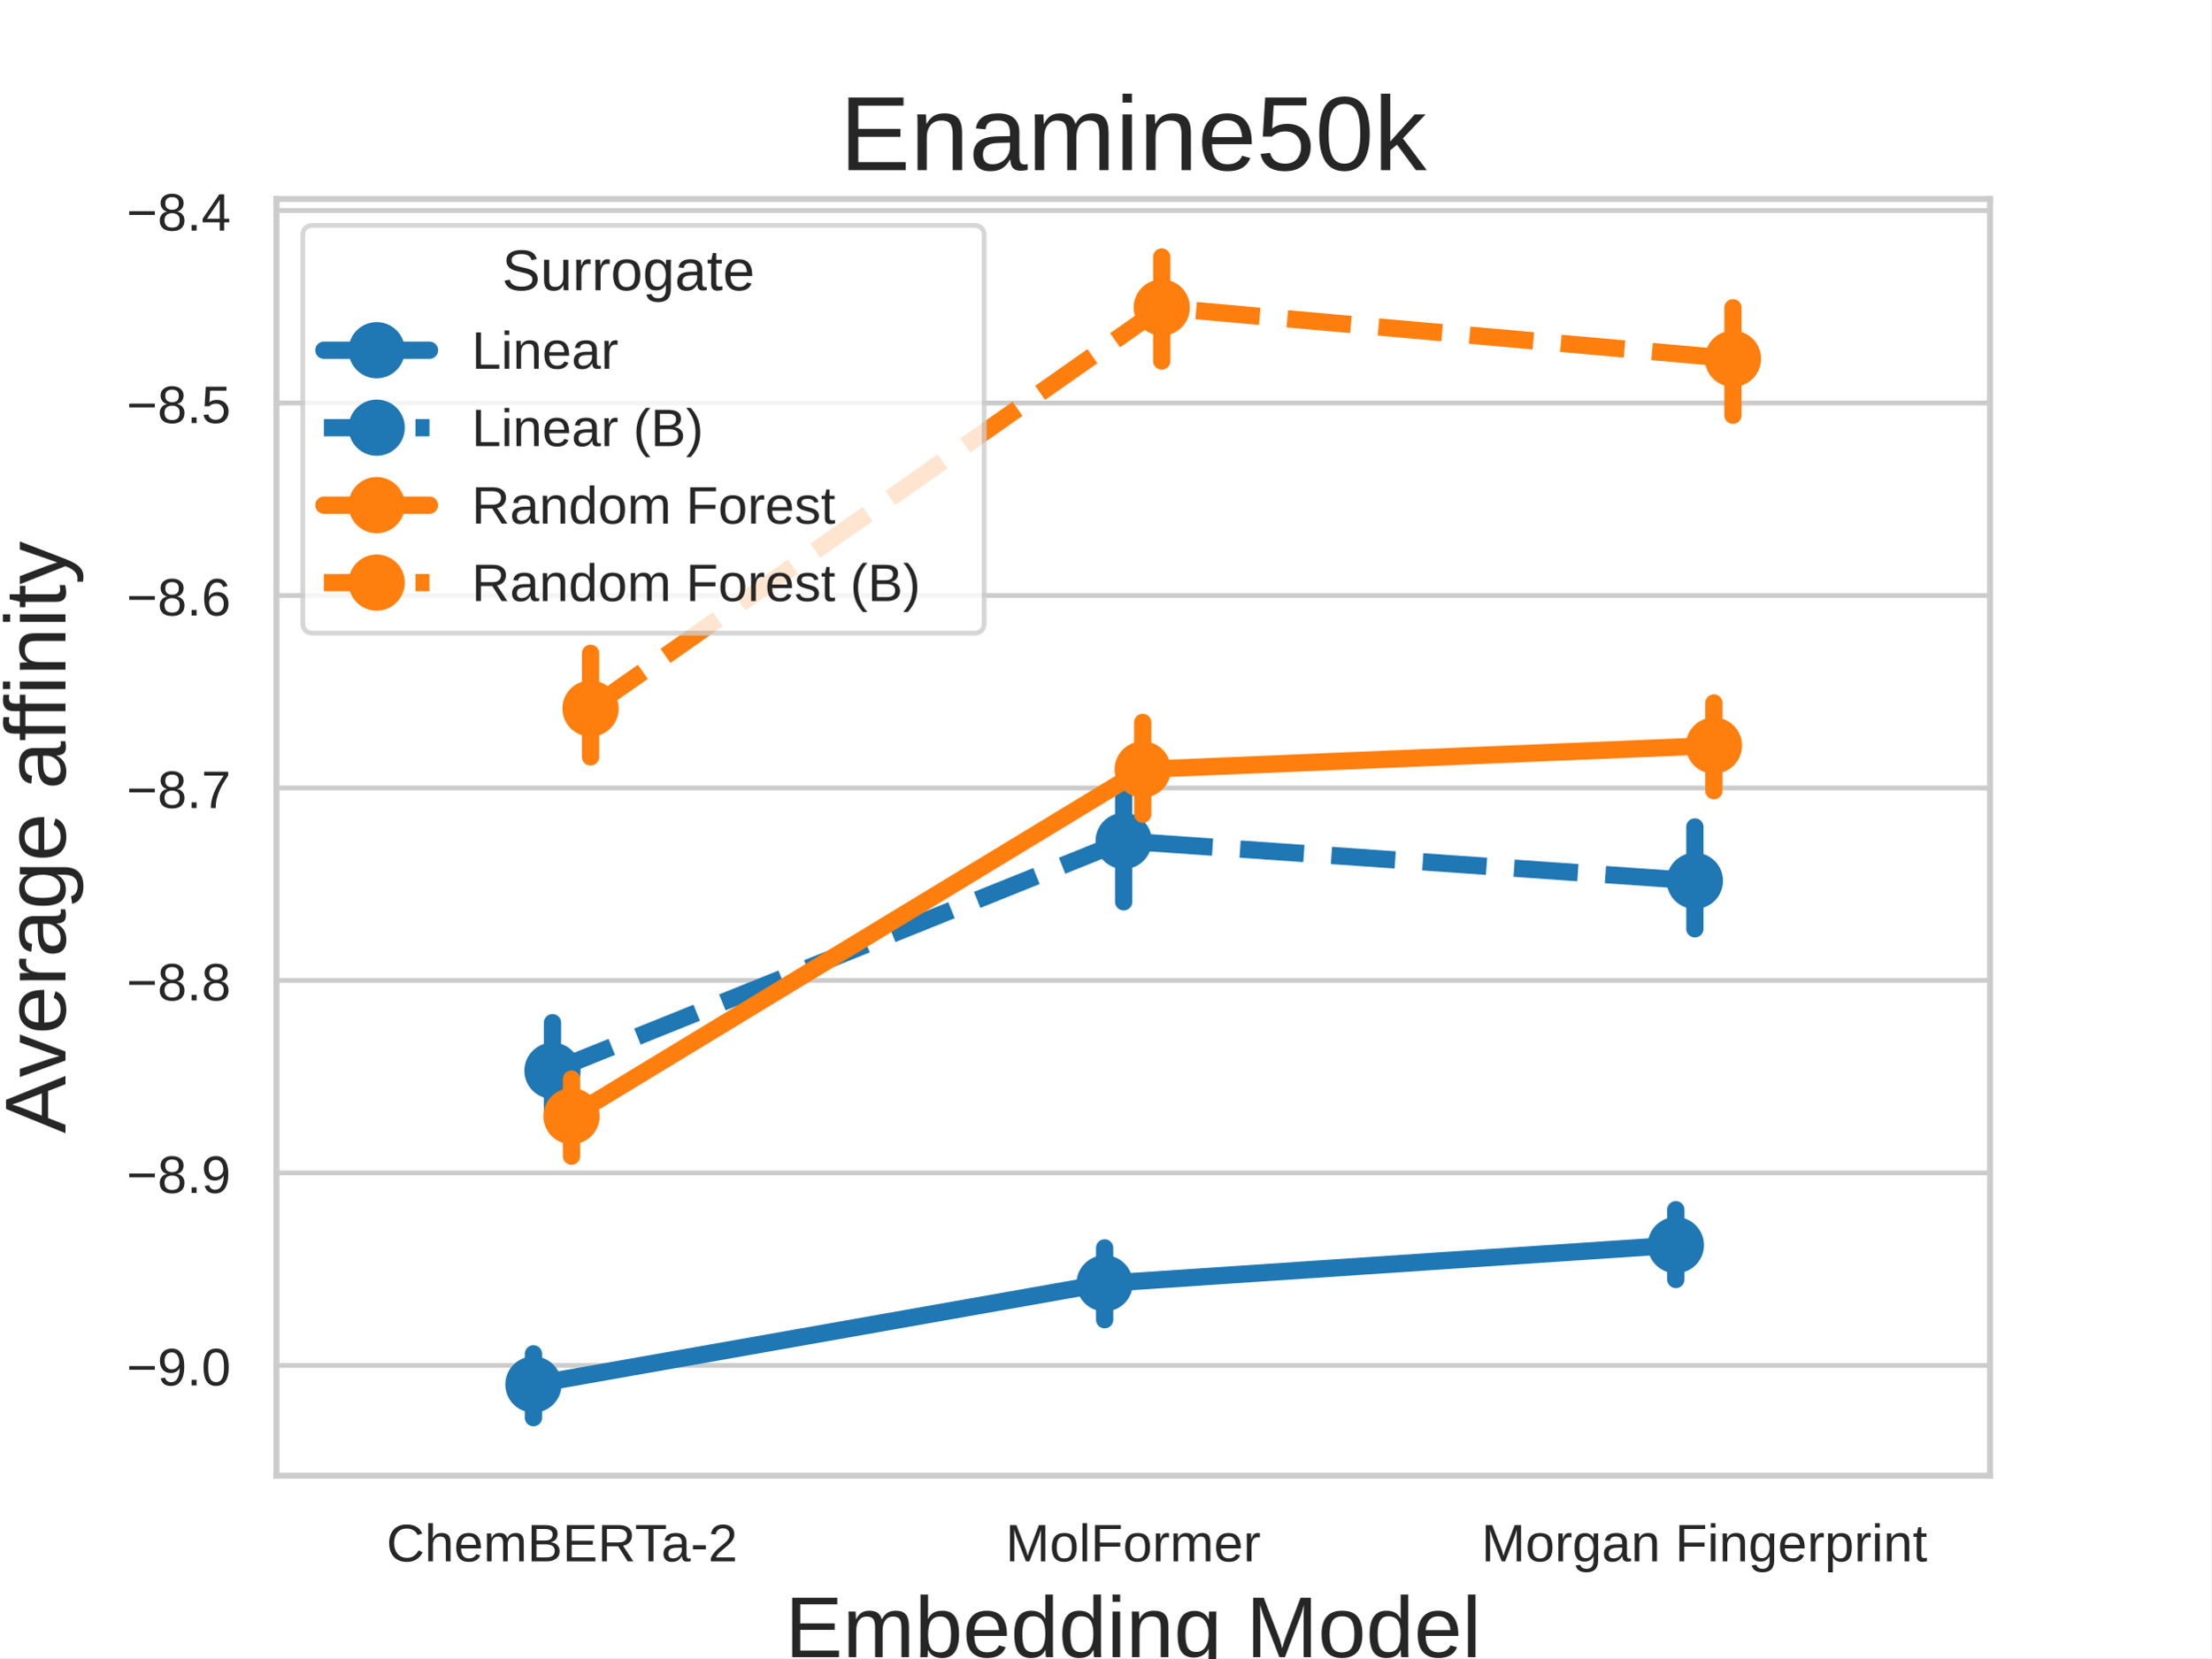
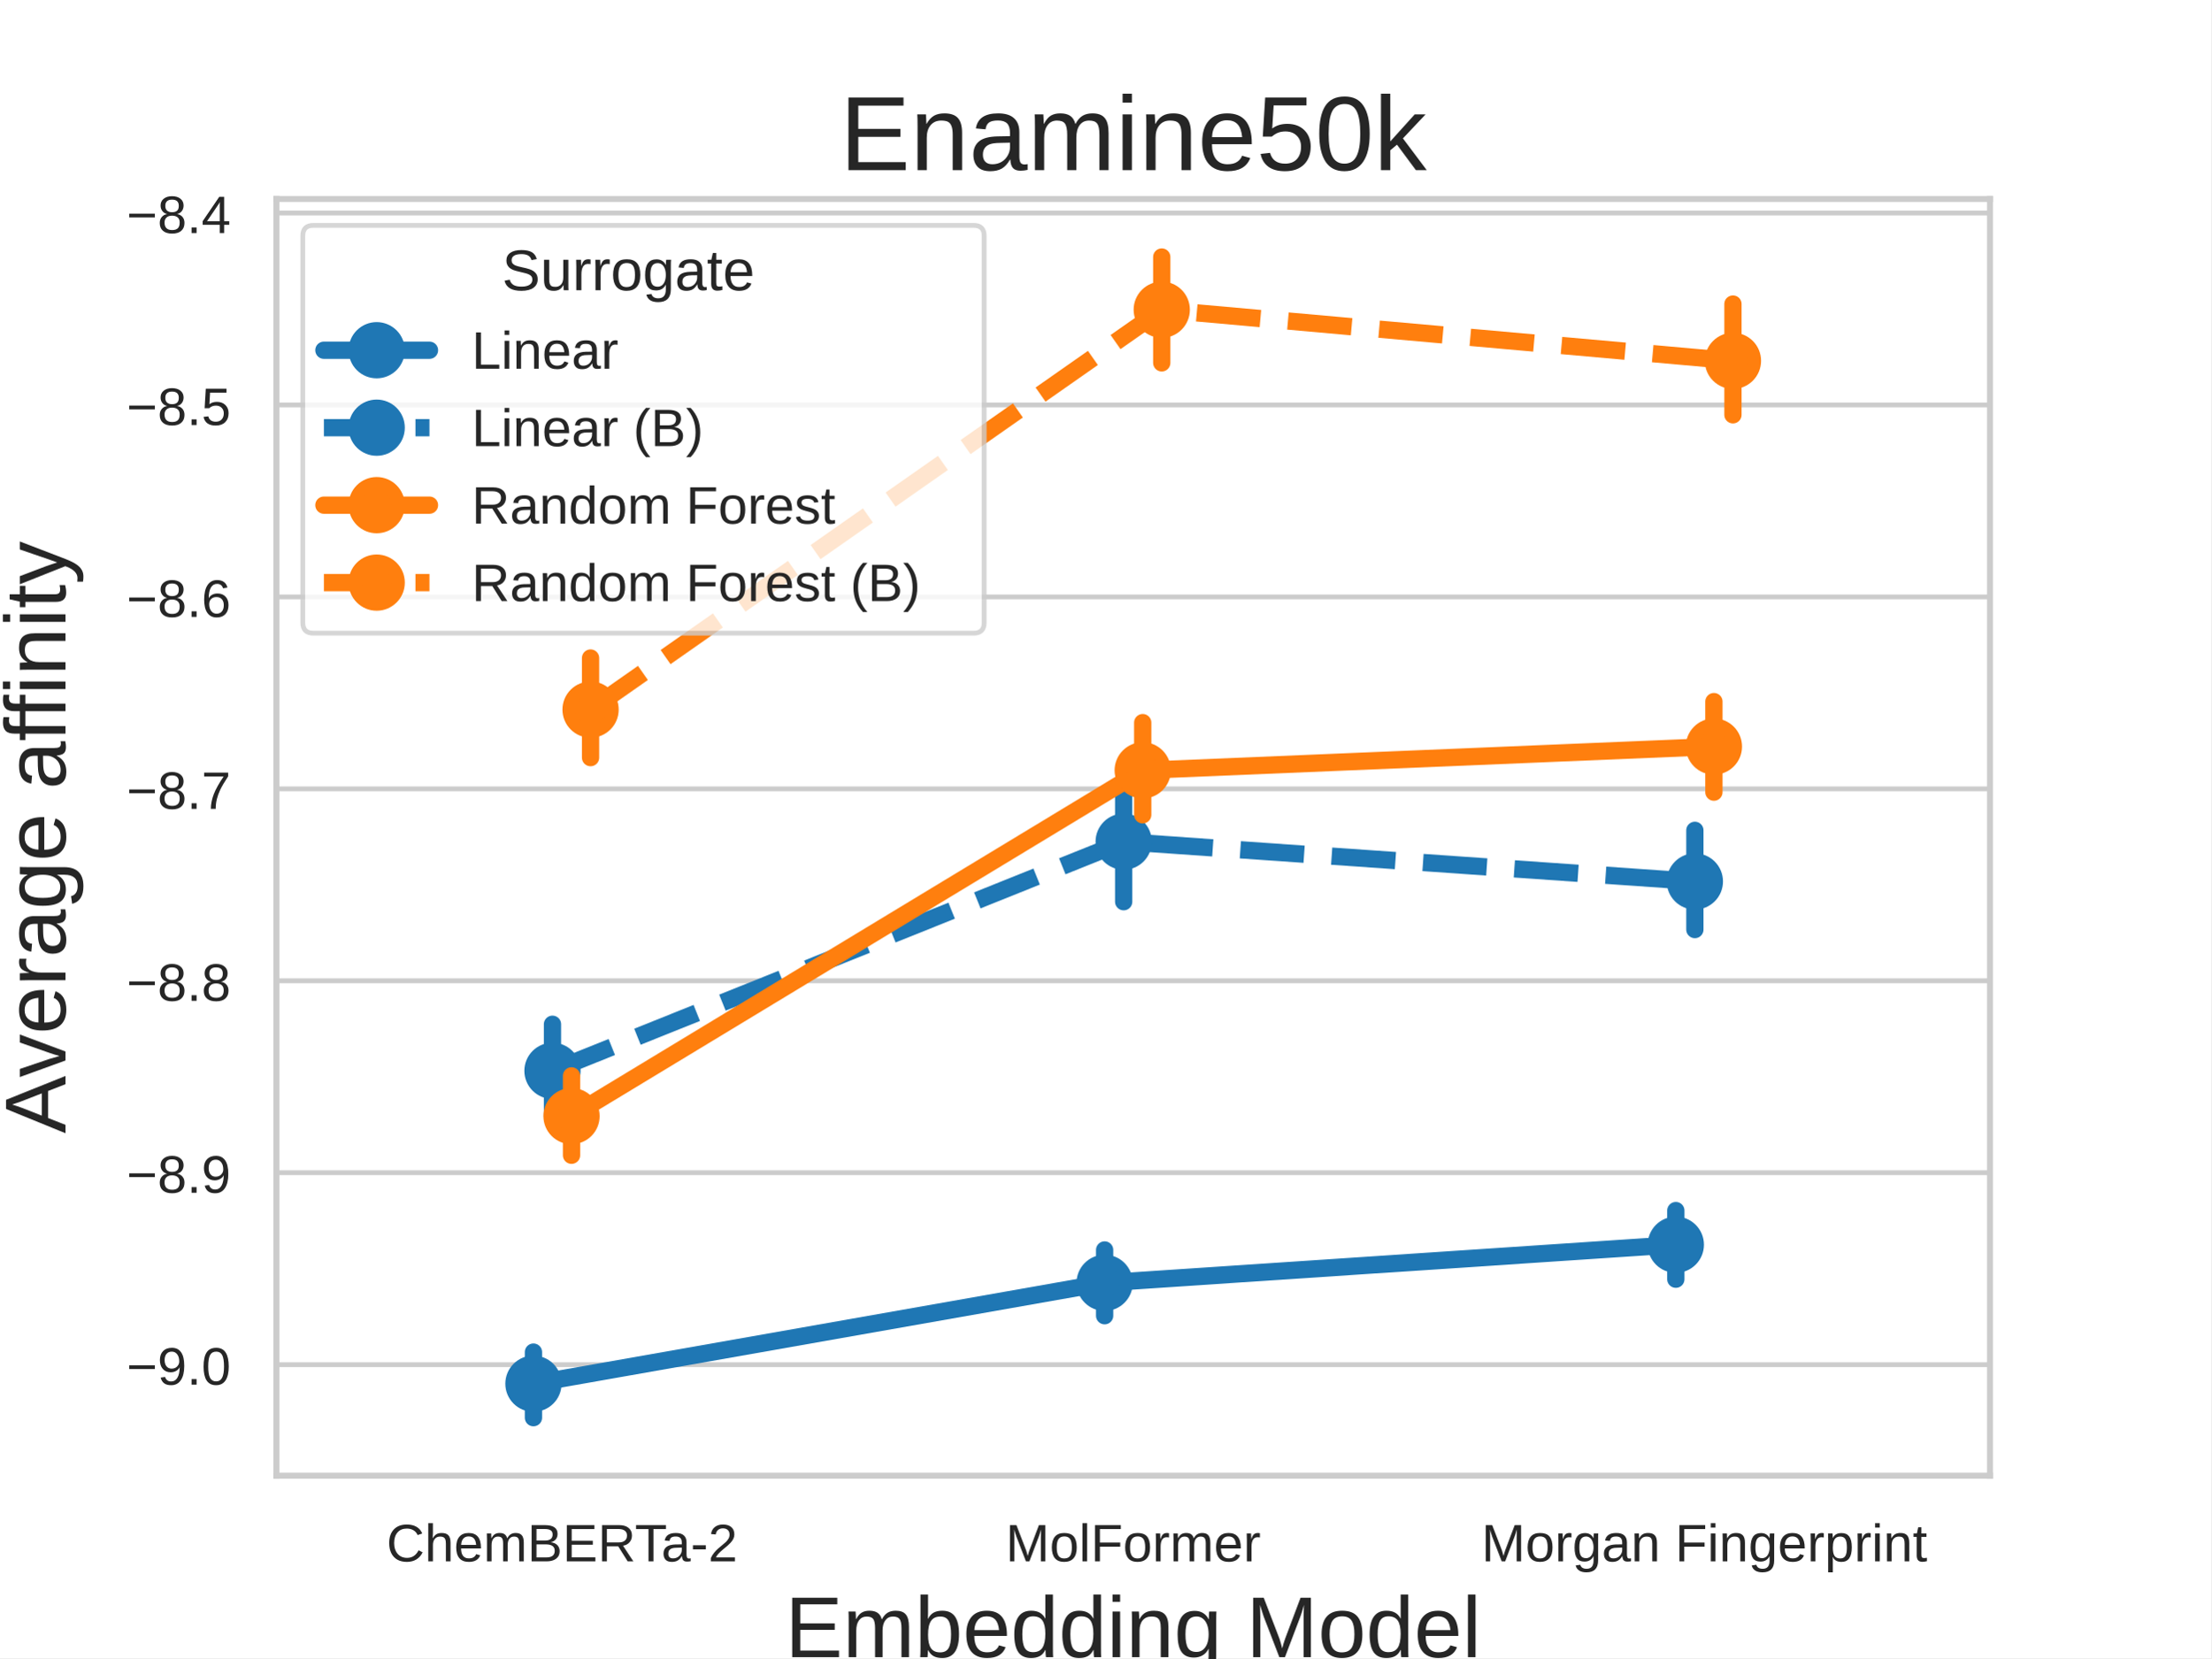
<svg xmlns="http://www.w3.org/2000/svg" xmlns:xlink="http://www.w3.org/1999/xlink" width="460.8pt" height="345.6pt" viewBox="0 0 460.8 345.6" version="1.1">
  <defs>
    <style type="text/css">*{stroke-linejoin: round; stroke-linecap: butt}</style>
  </defs>
  <g id="figure_1">
    <g id="patch_1">
      <path d="M 0 345.6  L 460.8 345.6  L 460.8 0  L 0 0  z " style="fill: #ffffff" />
    </g>
    <g id="axes_1">
      <g id="patch_2">
        <path d="M 57.6 307.584  L 414.72 307.584  L 414.72 41.472  L 57.6 41.472  z " style="fill: #ffffff" />
      </g>
      <g id="matplotlib.axis_1">
        <g id="xtick_1">
          <g id="text_1">
            <text style="fill: #262626; font: 11px 'Arial', 'DejaVu Sans', 'Liberation Sans', 'Bitstream Vera Sans', sans-serif; text-anchor: middle" x="117.12" y="325.442" transform="rotate(-0 117.12 325.4423)">ChemBERTa-2</text>
          </g>
        </g>
        <g id="xtick_2">
          <g id="text_2">
            <text style="fill: #262626; font: 11px 'Arial', 'DejaVu Sans', 'Liberation Sans', 'Bitstream Vera Sans', sans-serif; text-anchor: middle" x="236.16" y="325.442" transform="rotate(-0 236.16 325.4423)">MolFormer</text>
          </g>
        </g>
        <g id="xtick_3">
          <g id="text_3">
            <text style="fill: #262626; font: 11px 'Arial', 'DejaVu Sans', 'Liberation Sans', 'Bitstream Vera Sans', sans-serif; text-anchor: middle" x="355.2" y="325.442" transform="rotate(-0 355.2 325.4423)">Morgan Fingerprint</text>
          </g>
        </g>
        <g id="text_4">
          <text style="fill: #262626; font: 18px 'Arial', 'DejaVu Sans', 'Liberation Sans', 'Bitstream Vera Sans', sans-serif; text-anchor: middle" x="236.16" y="345.407" transform="rotate(-0 236.16 345.4071)">Embedding Model</text>
        </g>
      </g>
      <g id="matplotlib.axis_2">
        <g id="ytick_1">
          <g id="line2d_1">
-             <path d="M 57.6 284.592  L 414.72 284.592  " clip-path="url(#pebe589fe07)" style="fill: none; stroke: #cccccc; stroke-linecap: round" />
+             <path d="M 57.6 284.435  L 414.72 284.435  " clip-path="url(#p35072b2bbb)" style="fill: none; stroke: #cccccc; stroke-linecap: round" />
          </g>
          <g id="text_5">
-             <text style="fill: #262626; font: 11px 'Arial', 'DejaVu Sans', 'Liberation Sans', 'Bitstream Vera Sans', sans-serif; text-anchor: end" x="48.1" y="288.771" transform="rotate(-0 48.1 288.7709)">−9.0</text>
+             <text style="fill: #262626; font: 11px 'Arial', 'DejaVu Sans', 'Liberation Sans', 'Bitstream Vera Sans', sans-serif; text-anchor: end" x="48.1" y="288.614" transform="rotate(-0 48.1 288.6144)">−9.0</text>
          </g>
        </g>
        <g id="ytick_2">
          <g id="line2d_2">
-             <path d="M 57.6 244.473  L 414.72 244.473  " clip-path="url(#pebe589fe07)" style="fill: none; stroke: #cccccc; stroke-linecap: round" />
+             <path d="M 57.6 244.429  L 414.72 244.429  " clip-path="url(#p35072b2bbb)" style="fill: none; stroke: #cccccc; stroke-linecap: round" />
          </g>
          <g id="text_6">
-             <text style="fill: #262626; font: 11px 'Arial', 'DejaVu Sans', 'Liberation Sans', 'Bitstream Vera Sans', sans-serif; text-anchor: end" x="48.1" y="248.652" transform="rotate(-0 48.1 248.6522)">−8.9</text>
+             <text style="fill: #262626; font: 11px 'Arial', 'DejaVu Sans', 'Liberation Sans', 'Bitstream Vera Sans', sans-serif; text-anchor: end" x="48.1" y="248.608" transform="rotate(-0 48.1 248.6079)">−8.9</text>
          </g>
        </g>
        <g id="ytick_3">
          <g id="line2d_3">
-             <path d="M 57.6 204.354  L 414.72 204.354  " clip-path="url(#pebe589fe07)" style="fill: none; stroke: #cccccc; stroke-linecap: round" />
+             <path d="M 57.6 204.422  L 414.72 204.422  " clip-path="url(#p35072b2bbb)" style="fill: none; stroke: #cccccc; stroke-linecap: round" />
          </g>
          <g id="text_7">
-             <text style="fill: #262626; font: 11px 'Arial', 'DejaVu Sans', 'Liberation Sans', 'Bitstream Vera Sans', sans-serif; text-anchor: end" x="48.1" y="208.534" transform="rotate(-0 48.1 208.5336)">−8.8</text>
+             <text style="fill: #262626; font: 11px 'Arial', 'DejaVu Sans', 'Liberation Sans', 'Bitstream Vera Sans', sans-serif; text-anchor: end" x="48.1" y="208.601" transform="rotate(-0 48.1 208.6014)">−8.8</text>
          </g>
        </g>
        <g id="ytick_4">
          <g id="line2d_4">
-             <path d="M 57.6 164.236  L 414.72 164.236  " clip-path="url(#pebe589fe07)" style="fill: none; stroke: #cccccc; stroke-linecap: round" />
+             <path d="M 57.6 164.416  L 414.72 164.416  " clip-path="url(#p35072b2bbb)" style="fill: none; stroke: #cccccc; stroke-linecap: round" />
          </g>
          <g id="text_8">
-             <text style="fill: #262626; font: 11px 'Arial', 'DejaVu Sans', 'Liberation Sans', 'Bitstream Vera Sans', sans-serif; text-anchor: end" x="48.1" y="168.415" transform="rotate(-0 48.1 168.415)">−8.7</text>
+             <text style="fill: #262626; font: 11px 'Arial', 'DejaVu Sans', 'Liberation Sans', 'Bitstream Vera Sans', sans-serif; text-anchor: end" x="48.1" y="168.595" transform="rotate(-0 48.1 168.5949)">−8.7</text>
          </g>
        </g>
        <g id="ytick_5">
          <g id="line2d_5">
-             <path d="M 57.6 124.117  L 414.72 124.117  " clip-path="url(#pebe589fe07)" style="fill: none; stroke: #cccccc; stroke-linecap: round" />
+             <path d="M 57.6 124.409  L 414.72 124.409  " clip-path="url(#p35072b2bbb)" style="fill: none; stroke: #cccccc; stroke-linecap: round" />
          </g>
          <g id="text_9">
-             <text style="fill: #262626; font: 11px 'Arial', 'DejaVu Sans', 'Liberation Sans', 'Bitstream Vera Sans', sans-serif; text-anchor: end" x="48.1" y="128.296" transform="rotate(-0 48.1 128.2963)">−8.6</text>
+             <text style="fill: #262626; font: 11px 'Arial', 'DejaVu Sans', 'Liberation Sans', 'Bitstream Vera Sans', sans-serif; text-anchor: end" x="48.1" y="128.588" transform="rotate(-0 48.1 128.5884)">−8.6</text>
          </g>
        </g>
        <g id="ytick_6">
          <g id="line2d_6">
-             <path d="M 57.6 83.999  L 414.72 83.999  " clip-path="url(#pebe589fe07)" style="fill: none; stroke: #cccccc; stroke-linecap: round" />
+             <path d="M 57.6 84.403  L 414.72 84.403  " clip-path="url(#p35072b2bbb)" style="fill: none; stroke: #cccccc; stroke-linecap: round" />
          </g>
          <g id="text_10">
-             <text style="fill: #262626; font: 11px 'Arial', 'DejaVu Sans', 'Liberation Sans', 'Bitstream Vera Sans', sans-serif; text-anchor: end" x="48.1" y="88.178" transform="rotate(-0 48.1 88.17768)">−8.5</text>
+             <text style="fill: #262626; font: 11px 'Arial', 'DejaVu Sans', 'Liberation Sans', 'Bitstream Vera Sans', sans-serif; text-anchor: end" x="48.1" y="88.582" transform="rotate(-0 48.1 88.58187)">−8.5</text>
          </g>
        </g>
        <g id="ytick_7">
          <g id="line2d_7">
-             <path d="M 57.6 43.88  L 414.72 43.88  " clip-path="url(#pebe589fe07)" style="fill: none; stroke: #cccccc; stroke-linecap: round" />
+             <path d="M 57.6 44.396  L 414.72 44.396  " clip-path="url(#p35072b2bbb)" style="fill: none; stroke: #cccccc; stroke-linecap: round" />
          </g>
          <g id="text_11">
-             <text style="fill: #262626; font: 11px 'Arial', 'DejaVu Sans', 'Liberation Sans', 'Bitstream Vera Sans', sans-serif; text-anchor: end" x="48.1" y="48.059" transform="rotate(-0 48.1 48.05904)">−8.4</text>
+             <text style="fill: #262626; font: 11px 'Arial', 'DejaVu Sans', 'Liberation Sans', 'Bitstream Vera Sans', sans-serif; text-anchor: end" x="48.1" y="48.575" transform="rotate(-0 48.1 48.57537)">−8.4</text>
          </g>
        </g>
        <g id="text_12">
          <text style="fill: #262626; font: 18px 'Arial', 'DejaVu Sans', 'Liberation Sans', 'Bitstream Vera Sans', sans-serif; text-anchor: middle" x="13.645" y="174.528" transform="rotate(-90 13.64547 174.528)">Average affinity</text>
        </g>
      </g>
      <g id="line2d_8">
-         <path d="M 111.168 288.576  L 230.208 267.494  L 349.248 259.526  " clip-path="url(#pebe589fe07)" style="fill: none; stroke: #1f77b4; stroke-width: 3.6; stroke-linecap: round" />
+         <path d="M 111.168 288.408  L 230.208 267.385  L 349.248 259.439  " clip-path="url(#p35072b2bbb)" style="fill: none; stroke: #1f77b4; stroke-width: 3.6; stroke-linecap: round" />
        <defs>
-           <path id="m7070800983" d="M 0 4.512  C 1.197 4.512 2.344 4.037 3.19 3.19  C 4.037 2.344 4.512 1.197 4.512 0  C 4.512 -1.197 4.037 -2.344 3.19 -3.19  C 2.344 -4.037 1.197 -4.512 0 -4.512  C -1.197 -4.512 -2.344 -4.037 -3.19 -3.19  C -4.037 -2.344 -4.512 -1.197 -4.512 0  C -4.512 1.197 -4.037 2.344 -3.19 3.19  C -2.344 4.037 -1.197 4.512 0 4.512  z " style="stroke: #1f77b4; stroke-width: 2.7" />
+           <path id="mc2c353a151" d="M 0 4.512  C 1.197 4.512 2.344 4.037 3.19 3.19  C 4.037 2.344 4.512 1.197 4.512 0  C 4.512 -1.197 4.037 -2.344 3.19 -3.19  C 2.344 -4.037 1.197 -4.512 0 -4.512  C -1.197 -4.512 -2.344 -4.037 -3.19 -3.19  C -4.037 -2.344 -4.512 -1.197 -4.512 0  C -4.512 1.197 -4.037 2.344 -3.19 3.19  C -2.344 4.037 -1.197 4.512 0 4.512  z " style="stroke: #1f77b4; stroke-width: 2.7" />
        </defs>
-         <g clip-path="url(#pebe589fe07)">
-           <use xlink:href="#m7070800983" x="111.168" y="288.576" style="fill: #1f77b4; stroke: #1f77b4; stroke-width: 2.7" />
-           <use xlink:href="#m7070800983" x="230.208" y="267.494" style="fill: #1f77b4; stroke: #1f77b4; stroke-width: 2.7" />
-           <use xlink:href="#m7070800983" x="349.248" y="259.526" style="fill: #1f77b4; stroke: #1f77b4; stroke-width: 2.7" />
+         <g clip-path="url(#p35072b2bbb)">
+           <use xlink:href="#mc2c353a151" x="111.168" y="288.408" style="fill: #1f77b4; stroke: #1f77b4; stroke-width: 2.7" />
+           <use xlink:href="#mc2c353a151" x="230.208" y="267.385" style="fill: #1f77b4; stroke: #1f77b4; stroke-width: 2.7" />
+           <use xlink:href="#mc2c353a151" x="349.248" y="259.439" style="fill: #1f77b4; stroke: #1f77b4; stroke-width: 2.7" />
        </g>
      </g>
      <g id="line2d_9">
-         <path d="M 111.168 295.488  L 111.168 282.184  " clip-path="url(#pebe589fe07)" style="fill: none; stroke: #1f77b4; stroke-width: 3.6; stroke-linecap: round" />
+         <path d="M 111.168 295.488  L 111.168 281.819  " clip-path="url(#p35072b2bbb)" style="fill: none; stroke: #1f77b4; stroke-width: 3.6; stroke-linecap: round" />
      </g>
      <g id="line2d_10">
-         <path d="M 230.208 275.074  L 230.208 260.1  " clip-path="url(#pebe589fe07)" style="fill: none; stroke: #1f77b4; stroke-width: 3.6; stroke-linecap: round" />
+         <path d="M 230.208 274.239  L 230.208 260.531  " clip-path="url(#p35072b2bbb)" style="fill: none; stroke: #1f77b4; stroke-width: 3.6; stroke-linecap: round" />
      </g>
      <g id="line2d_11">
-         <path d="M 349.248 266.692  L 349.248 252.143  " clip-path="url(#pebe589fe07)" style="fill: none; stroke: #1f77b4; stroke-width: 3.6; stroke-linecap: round" />
+         <path d="M 349.248 266.629  L 349.248 252.321  " clip-path="url(#p35072b2bbb)" style="fill: none; stroke: #1f77b4; stroke-width: 3.6; stroke-linecap: round" />
      </g>
      <g id="line2d_12">
-         <path d="M 115.136 223.177  L 234.176 175.278  L 353.216 183.593  " clip-path="url(#pebe589fe07)" style="fill: none; stroke-dasharray: 13.32,5.76; stroke-dashoffset: 0; stroke: #1f77b4; stroke-width: 3.6" />
-         <g clip-path="url(#pebe589fe07)">
-           <use xlink:href="#m7070800983" x="115.136" y="223.177" style="fill: #1f77b4; stroke: #1f77b4; stroke-width: 2.7" />
-           <use xlink:href="#m7070800983" x="234.176" y="175.278" style="fill: #1f77b4; stroke: #1f77b4; stroke-width: 2.7" />
-           <use xlink:href="#m7070800983" x="353.216" y="183.593" style="fill: #1f77b4; stroke: #1f77b4; stroke-width: 2.7" />
+         <path d="M 115.136 223.192  L 234.176 175.427  L 353.216 183.719  " clip-path="url(#p35072b2bbb)" style="fill: none; stroke-dasharray: 13.32,5.76; stroke-dashoffset: 0; stroke: #1f77b4; stroke-width: 3.6" />
+         <g clip-path="url(#p35072b2bbb)">
+           <use xlink:href="#mc2c353a151" x="115.136" y="223.192" style="fill: #1f77b4; stroke: #1f77b4; stroke-width: 2.7" />
+           <use xlink:href="#mc2c353a151" x="234.176" y="175.427" style="fill: #1f77b4; stroke: #1f77b4; stroke-width: 2.7" />
+           <use xlink:href="#mc2c353a151" x="353.216" y="183.719" style="fill: #1f77b4; stroke: #1f77b4; stroke-width: 2.7" />
        </g>
      </g>
      <g id="line2d_13">
-         <path d="M 115.136 232.713  L 115.136 213.159  " clip-path="url(#pebe589fe07)" style="fill: none; stroke: #1f77b4; stroke-width: 3.6; stroke-linecap: round" />
+         <path d="M 115.136 232.671  L 115.136 213.486  " clip-path="url(#p35072b2bbb)" style="fill: none; stroke: #1f77b4; stroke-width: 3.6; stroke-linecap: round" />
      </g>
      <g id="line2d_14">
-         <path d="M 234.176 187.966  L 234.176 163.334  " clip-path="url(#pebe589fe07)" style="fill: none; stroke: #1f77b4; stroke-width: 3.6; stroke-linecap: round" />
+         <path d="M 234.176 187.945  L 234.176 163.309  " clip-path="url(#p35072b2bbb)" style="fill: none; stroke: #1f77b4; stroke-width: 3.6; stroke-linecap: round" />
      </g>
      <g id="line2d_15">
-         <path d="M 353.216 193.594  L 353.216 172.361  " clip-path="url(#pebe589fe07)" style="fill: none; stroke: #1f77b4; stroke-width: 3.6; stroke-linecap: round" />
+         <path d="M 353.216 193.746  L 353.216 173.067  " clip-path="url(#p35072b2bbb)" style="fill: none; stroke: #1f77b4; stroke-width: 3.6; stroke-linecap: round" />
      </g>
      <g id="line2d_16">
-         <path d="M 119.104 232.642  L 238.144 160.372  L 357.184 155.399  " clip-path="url(#pebe589fe07)" style="fill: none; stroke: #ff7f0e; stroke-width: 3.6; stroke-linecap: round" />
+         <path d="M 119.104 232.631  L 238.144 160.563  L 357.184 155.604  " clip-path="url(#p35072b2bbb)" style="fill: none; stroke: #ff7f0e; stroke-width: 3.6; stroke-linecap: round" />
        <defs>
-           <path id="m457974ee40" d="M 0 4.512  C 1.197 4.512 2.344 4.037 3.19 3.19  C 4.037 2.344 4.512 1.197 4.512 0  C 4.512 -1.197 4.037 -2.344 3.19 -3.19  C 2.344 -4.037 1.197 -4.512 0 -4.512  C -1.197 -4.512 -2.344 -4.037 -3.19 -3.19  C -4.037 -2.344 -4.512 -1.197 -4.512 0  C -4.512 1.197 -4.037 2.344 -3.19 3.19  C -2.344 4.037 -1.197 4.512 0 4.512  z " style="stroke: #ff7f0e; stroke-width: 2.7" />
+           <path id="m6ed0768122" d="M 0 4.512  C 1.197 4.512 2.344 4.037 3.19 3.19  C 4.037 2.344 4.512 1.197 4.512 0  C 4.512 -1.197 4.037 -2.344 3.19 -3.19  C 2.344 -4.037 1.197 -4.512 0 -4.512  C -1.197 -4.512 -2.344 -4.037 -3.19 -3.19  C -4.037 -2.344 -4.512 -1.197 -4.512 0  C -4.512 1.197 -4.037 2.344 -3.19 3.19  C -2.344 4.037 -1.197 4.512 0 4.512  z " style="stroke: #ff7f0e; stroke-width: 2.7" />
        </defs>
-         <g clip-path="url(#pebe589fe07)">
-           <use xlink:href="#m457974ee40" x="119.104" y="232.642" style="fill: #ff7f0e; stroke: #ff7f0e; stroke-width: 2.7" />
-           <use xlink:href="#m457974ee40" x="238.144" y="160.372" style="fill: #ff7f0e; stroke: #ff7f0e; stroke-width: 2.7" />
-           <use xlink:href="#m457974ee40" x="357.184" y="155.399" style="fill: #ff7f0e; stroke: #ff7f0e; stroke-width: 2.7" />
+         <g clip-path="url(#p35072b2bbb)">
+           <use xlink:href="#m6ed0768122" x="119.104" y="232.631" style="fill: #ff7f0e; stroke: #ff7f0e; stroke-width: 2.7" />
+           <use xlink:href="#m6ed0768122" x="238.144" y="160.563" style="fill: #ff7f0e; stroke: #ff7f0e; stroke-width: 2.7" />
+           <use xlink:href="#m6ed0768122" x="357.184" y="155.604" style="fill: #ff7f0e; stroke: #ff7f0e; stroke-width: 2.7" />
        </g>
      </g>
      <g id="line2d_17">
-         <path d="M 119.104 240.984  L 119.104 224.915  " clip-path="url(#pebe589fe07)" style="fill: none; stroke: #ff7f0e; stroke-width: 3.6; stroke-linecap: round" />
+         <path d="M 119.104 240.794  L 119.104 224.245  " clip-path="url(#p35072b2bbb)" style="fill: none; stroke: #ff7f0e; stroke-width: 3.6; stroke-linecap: round" />
      </g>
      <g id="line2d_18">
-         <path d="M 238.144 169.717  L 238.144 150.569  " clip-path="url(#pebe589fe07)" style="fill: none; stroke: #ff7f0e; stroke-width: 3.6; stroke-linecap: round" />
+         <path d="M 238.144 169.829  L 238.144 150.616  " clip-path="url(#p35072b2bbb)" style="fill: none; stroke: #ff7f0e; stroke-width: 3.6; stroke-linecap: round" />
      </g>
      <g id="line2d_19">
-         <path d="M 357.184 164.813  L 357.184 146.52  " clip-path="url(#pebe589fe07)" style="fill: none; stroke: #ff7f0e; stroke-width: 3.6; stroke-linecap: round" />
+         <path d="M 357.184 165.109  L 357.184 146.232  " clip-path="url(#p35072b2bbb)" style="fill: none; stroke: #ff7f0e; stroke-width: 3.6; stroke-linecap: round" />
      </g>
      <g id="line2d_20">
-         <path d="M 123.072 147.672  L 242.112 64.093  L 361.152 74.774  " clip-path="url(#pebe589fe07)" style="fill: none; stroke-dasharray: 13.32,5.76; stroke-dashoffset: 0; stroke: #ff7f0e; stroke-width: 3.6" />
-         <g clip-path="url(#pebe589fe07)">
-           <use xlink:href="#m457974ee40" x="123.072" y="147.672" style="fill: #ff7f0e; stroke: #ff7f0e; stroke-width: 2.7" />
-           <use xlink:href="#m457974ee40" x="242.112" y="64.093" style="fill: #ff7f0e; stroke: #ff7f0e; stroke-width: 2.7" />
-           <use xlink:href="#m457974ee40" x="361.152" y="74.774" style="fill: #ff7f0e; stroke: #ff7f0e; stroke-width: 2.7" />
+         <path d="M 123.072 147.899  L 242.112 64.553  L 361.152 75.204  " clip-path="url(#p35072b2bbb)" style="fill: none; stroke-dasharray: 13.32,5.76; stroke-dashoffset: 0; stroke: #ff7f0e; stroke-width: 3.6" />
+         <g clip-path="url(#p35072b2bbb)">
+           <use xlink:href="#m6ed0768122" x="123.072" y="147.899" style="fill: #ff7f0e; stroke: #ff7f0e; stroke-width: 2.7" />
+           <use xlink:href="#m6ed0768122" x="242.112" y="64.553" style="fill: #ff7f0e; stroke: #ff7f0e; stroke-width: 2.7" />
+           <use xlink:href="#m6ed0768122" x="361.152" y="75.204" style="fill: #ff7f0e; stroke: #ff7f0e; stroke-width: 2.7" />
        </g>
      </g>
      <g id="line2d_21">
-         <path d="M 123.072 157.767  L 123.072 136.161  " clip-path="url(#pebe589fe07)" style="fill: none; stroke: #ff7f0e; stroke-width: 3.6; stroke-linecap: round" />
+         <path d="M 123.072 157.911  L 123.072 137.151  " clip-path="url(#p35072b2bbb)" style="fill: none; stroke: #ff7f0e; stroke-width: 3.6; stroke-linecap: round" />
      </g>
      <g id="line2d_22">
-         <path d="M 242.112 75.244  L 242.112 53.568  " clip-path="url(#pebe589fe07)" style="fill: none; stroke: #ff7f0e; stroke-width: 3.6; stroke-linecap: round" />
+         <path d="M 242.112 75.628  L 242.112 53.568  " clip-path="url(#p35072b2bbb)" style="fill: none; stroke: #ff7f0e; stroke-width: 3.6; stroke-linecap: round" />
      </g>
      <g id="line2d_23">
-         <path d="M 361.152 86.539  L 361.152 64.146  " clip-path="url(#pebe589fe07)" style="fill: none; stroke: #ff7f0e; stroke-width: 3.6; stroke-linecap: round" />
+         <path d="M 361.152 86.457  L 361.152 63.366  " clip-path="url(#p35072b2bbb)" style="fill: none; stroke: #ff7f0e; stroke-width: 3.6; stroke-linecap: round" />
      </g>
      <g id="line2d_24" />
      <g id="line2d_25" />
      <g id="line2d_26" />
      <g id="line2d_27" />
      <g id="patch_3">
        <path d="M 57.6 307.584  L 57.6 41.472  " style="fill: none; stroke: #cccccc; stroke-width: 1.25; stroke-linejoin: miter; stroke-linecap: square" />
      </g>
      <g id="patch_4">
        <path d="M 414.72 307.584  L 414.72 41.472  " style="fill: none; stroke: #cccccc; stroke-width: 1.25; stroke-linejoin: miter; stroke-linecap: square" />
      </g>
      <g id="patch_5">
        <path d="M 57.6 307.584  L 414.72 307.584  " style="fill: none; stroke: #cccccc; stroke-width: 1.25; stroke-linejoin: miter; stroke-linecap: square" />
      </g>
      <g id="patch_6">
        <path d="M 57.6 41.472  L 414.72 41.472  " style="fill: none; stroke: #cccccc; stroke-width: 1.25; stroke-linejoin: miter; stroke-linecap: square" />
      </g>
      <g id="text_13">
        <text style="fill: #262626; font: 22px 'Arial', 'DejaVu Sans', 'Liberation Sans', 'Bitstream Vera Sans', sans-serif; text-anchor: middle" x="236.16" y="35.472" transform="rotate(-0 236.16 35.472)">Enamine50k</text>
      </g>
      <g id="legend_1">
        <g id="patch_7">
          <path d="M 65.3 131.97  L 202.903 131.97  Q 205.103 131.97 205.103 129.769  L 205.103 49.172  Q 205.103 46.972 202.903 46.972  L 65.3 46.972  Q 63.1 46.972 63.1 49.172  L 63.1 129.769  Q 63.1 131.97 65.3 131.97  z " style="fill: #ffffff; opacity: 0.8; stroke: #cccccc; stroke-linejoin: miter" />
        </g>
        <g id="text_14">
          <text style="fill: #262626; font: 12px 'Arial', 'DejaVu Sans', 'Liberation Sans', 'Bitstream Vera Sans', sans-serif; text-anchor: start" x="104.596" y="60.49" transform="rotate(-0 104.5956 60.49012)">Surrogate</text>
        </g>
        <g id="line2d_28">
          <path d="M 67.5 72.994  L 78.5 72.994  L 89.5 72.994  " style="fill: none; stroke: #1f77b4; stroke-width: 3.6; stroke-linecap: round" />
          <g>
-             <use xlink:href="#m7070800983" x="78.5" y="72.994" style="fill: #1f77b4; stroke: #1f77b4; stroke-width: 2.7" />
+             <use xlink:href="#mc2c353a151" x="78.5" y="72.994" style="fill: #1f77b4; stroke: #1f77b4; stroke-width: 2.7" />
          </g>
        </g>
        <g id="text_15">
          <text style="fill: #262626; font: 11px 'Arial', 'DejaVu Sans', 'Liberation Sans', 'Bitstream Vera Sans', sans-serif; text-anchor: start" x="98.3" y="76.844" transform="rotate(-0 98.3 76.84403)">Linear</text>
        </g>
        <g id="line2d_29">
          <path d="M 67.5 89.14  L 78.5 89.14  L 89.5 89.14  " style="fill: none; stroke-dasharray: 13.32,5.76; stroke-dashoffset: 0; stroke: #1f77b4; stroke-width: 3.6" />
          <g>
-             <use xlink:href="#m7070800983" x="78.5" y="89.14" style="fill: #1f77b4; stroke: #1f77b4; stroke-width: 2.7" />
+             <use xlink:href="#mc2c353a151" x="78.5" y="89.14" style="fill: #1f77b4; stroke: #1f77b4; stroke-width: 2.7" />
          </g>
        </g>
        <g id="text_16">
          <text style="fill: #262626; font: 11px 'Arial', 'DejaVu Sans', 'Liberation Sans', 'Bitstream Vera Sans', sans-serif; text-anchor: start" x="98.3" y="92.99" transform="rotate(-0 98.3 92.98997)">Linear (B)</text>
        </g>
        <g id="line2d_30">
          <path d="M 67.5 105.286  L 78.5 105.286  L 89.5 105.286  " style="fill: none; stroke: #ff7f0e; stroke-width: 3.6; stroke-linecap: round" />
          <g>
-             <use xlink:href="#m457974ee40" x="78.5" y="105.286" style="fill: #ff7f0e; stroke: #ff7f0e; stroke-width: 2.7" />
+             <use xlink:href="#m6ed0768122" x="78.5" y="105.286" style="fill: #ff7f0e; stroke: #ff7f0e; stroke-width: 2.7" />
          </g>
        </g>
        <g id="text_17">
          <text style="fill: #262626; font: 11px 'Arial', 'DejaVu Sans', 'Liberation Sans', 'Bitstream Vera Sans', sans-serif; text-anchor: start" x="98.3" y="109.136" transform="rotate(-0 98.3 109.1359)">Random Forest</text>
        </g>
        <g id="line2d_31">
          <path d="M 67.5 121.432  L 78.5 121.432  L 89.5 121.432  " style="fill: none; stroke-dasharray: 13.32,5.76; stroke-dashoffset: 0; stroke: #ff7f0e; stroke-width: 3.6" />
          <g>
-             <use xlink:href="#m457974ee40" x="78.5" y="121.432" style="fill: #ff7f0e; stroke: #ff7f0e; stroke-width: 2.7" />
+             <use xlink:href="#m6ed0768122" x="78.5" y="121.432" style="fill: #ff7f0e; stroke: #ff7f0e; stroke-width: 2.7" />
          </g>
        </g>
        <g id="text_18">
          <text style="fill: #262626; font: 11px 'Arial', 'DejaVu Sans', 'Liberation Sans', 'Bitstream Vera Sans', sans-serif; text-anchor: start" x="98.3" y="125.282" transform="rotate(-0 98.3 125.2818)">Random Forest (B)</text>
        </g>
      </g>
    </g>
  </g>
  <defs>
-     <clipPath id="pebe589fe07">
+     <clipPath id="p35072b2bbb">
      <rect x="57.6" y="41.472" width="357.12" height="266.112" />
    </clipPath>
  </defs>
</svg>
